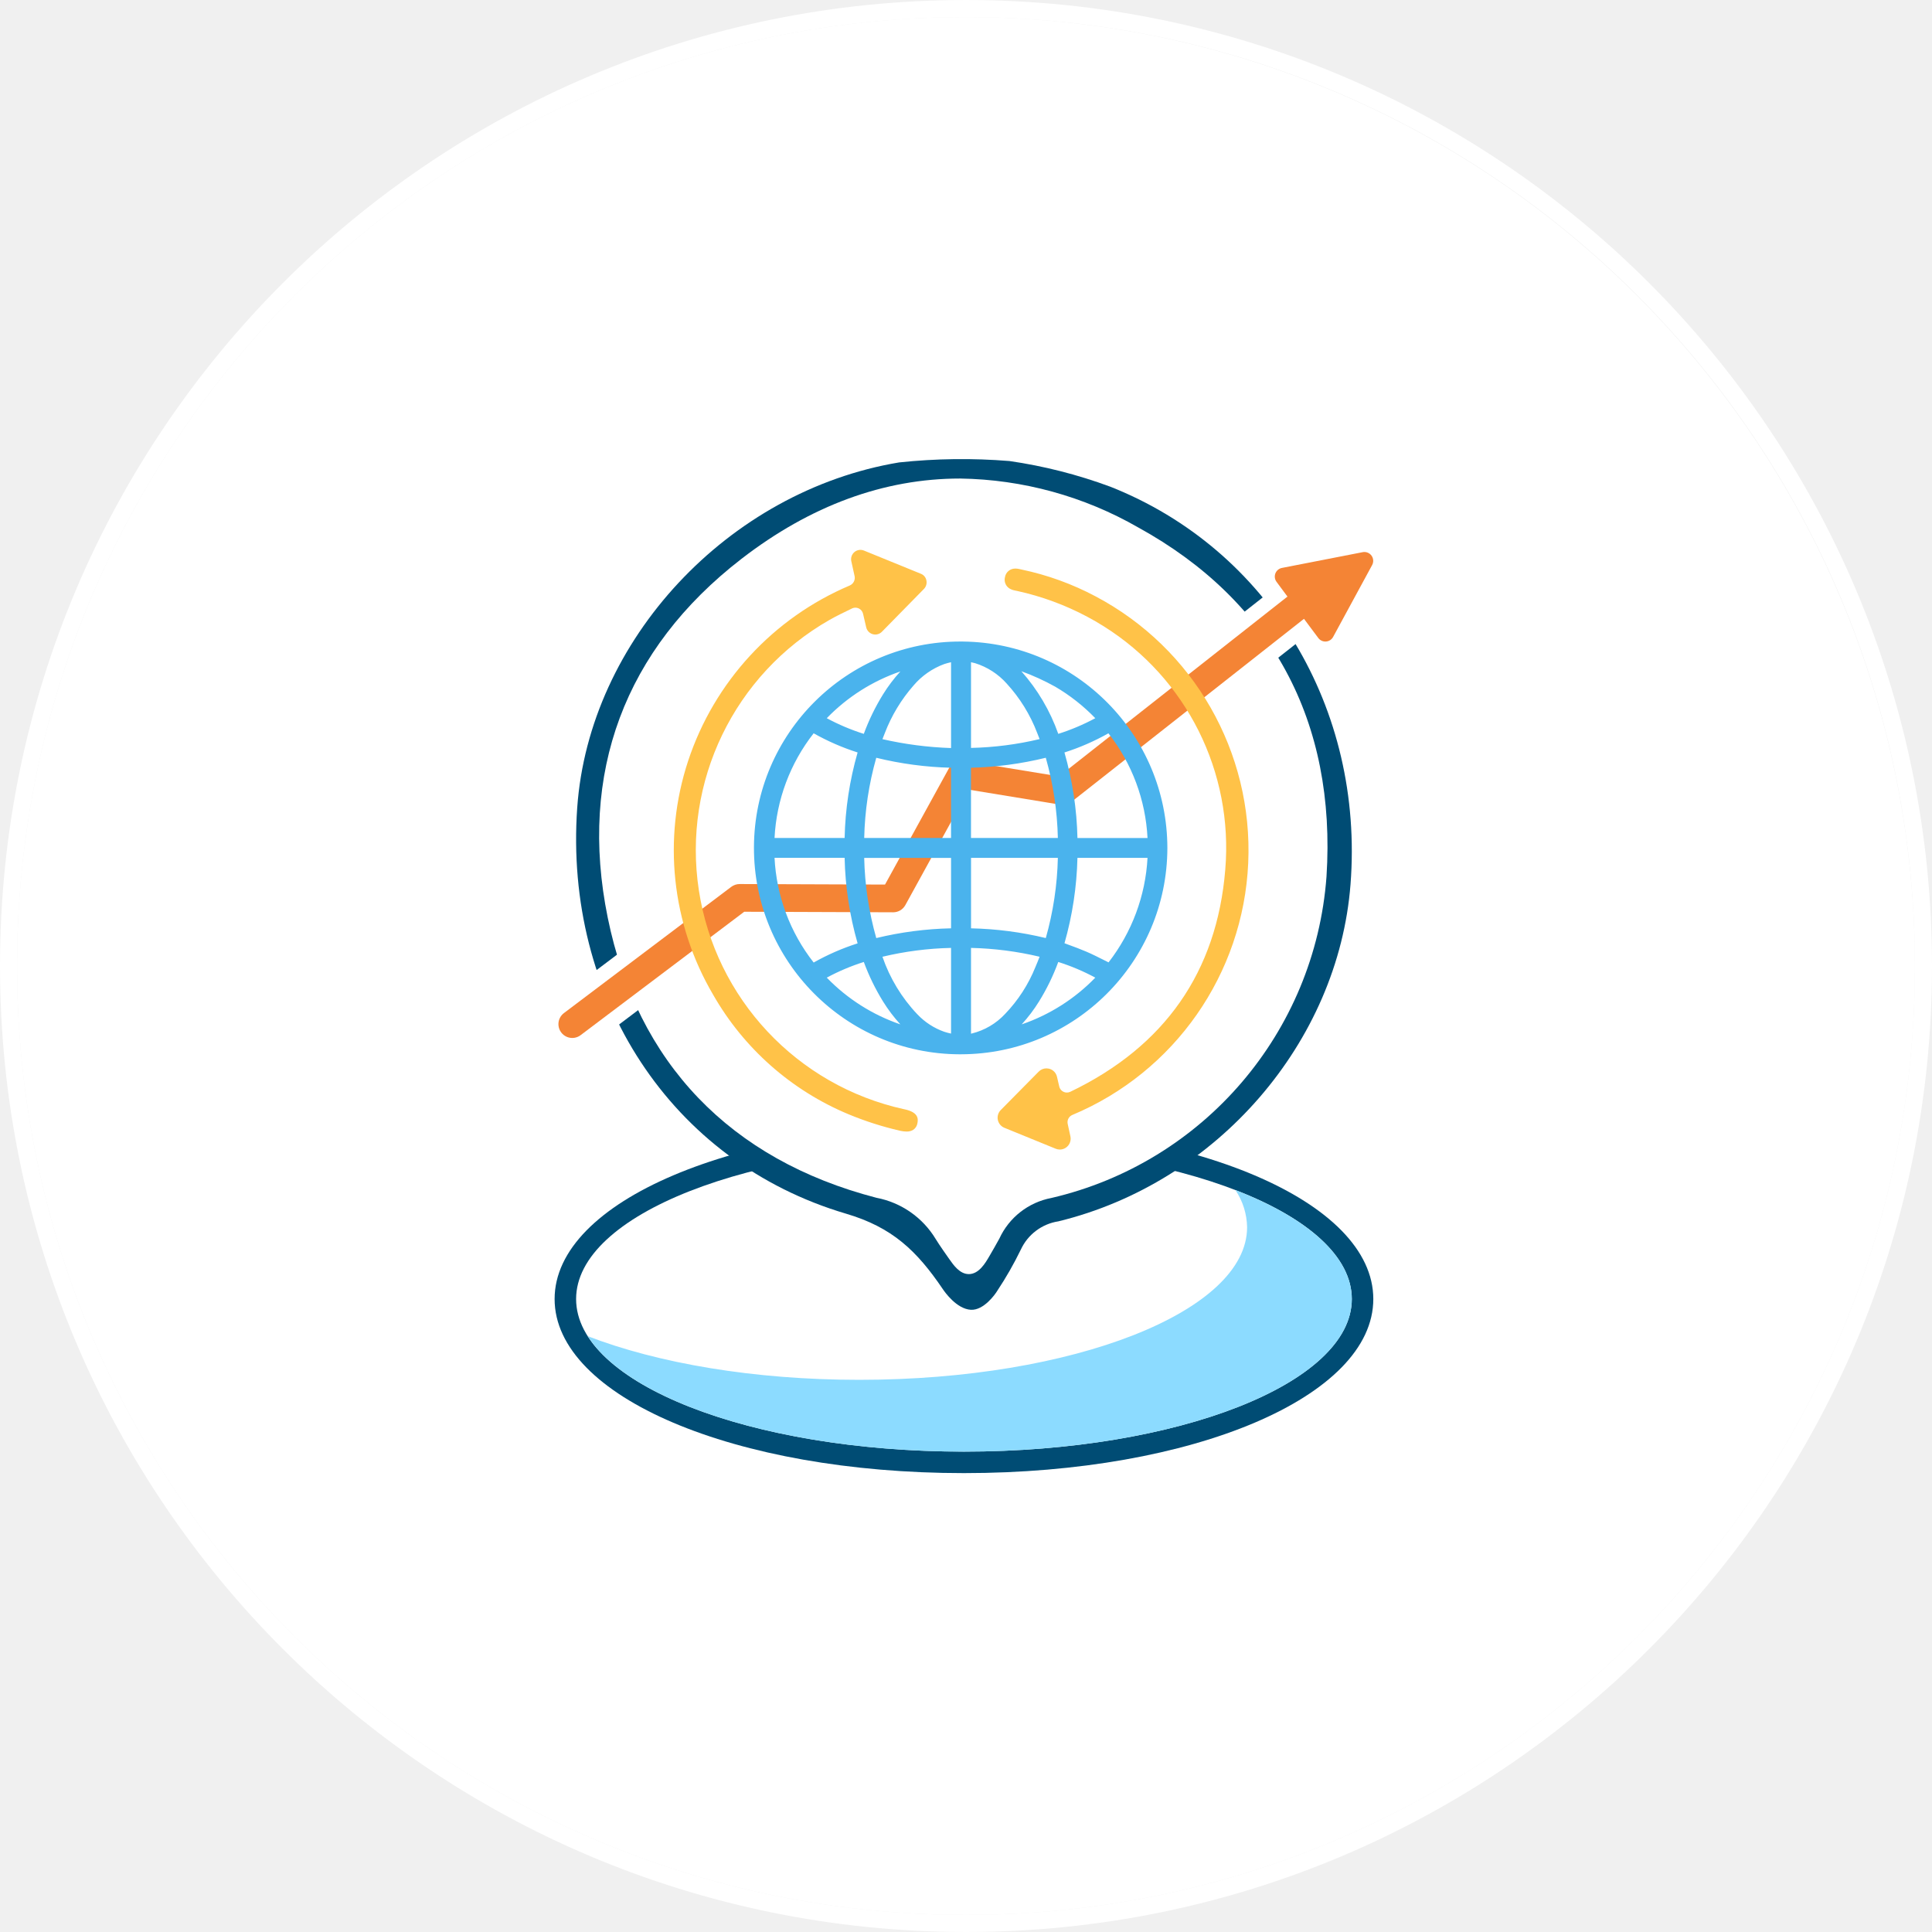
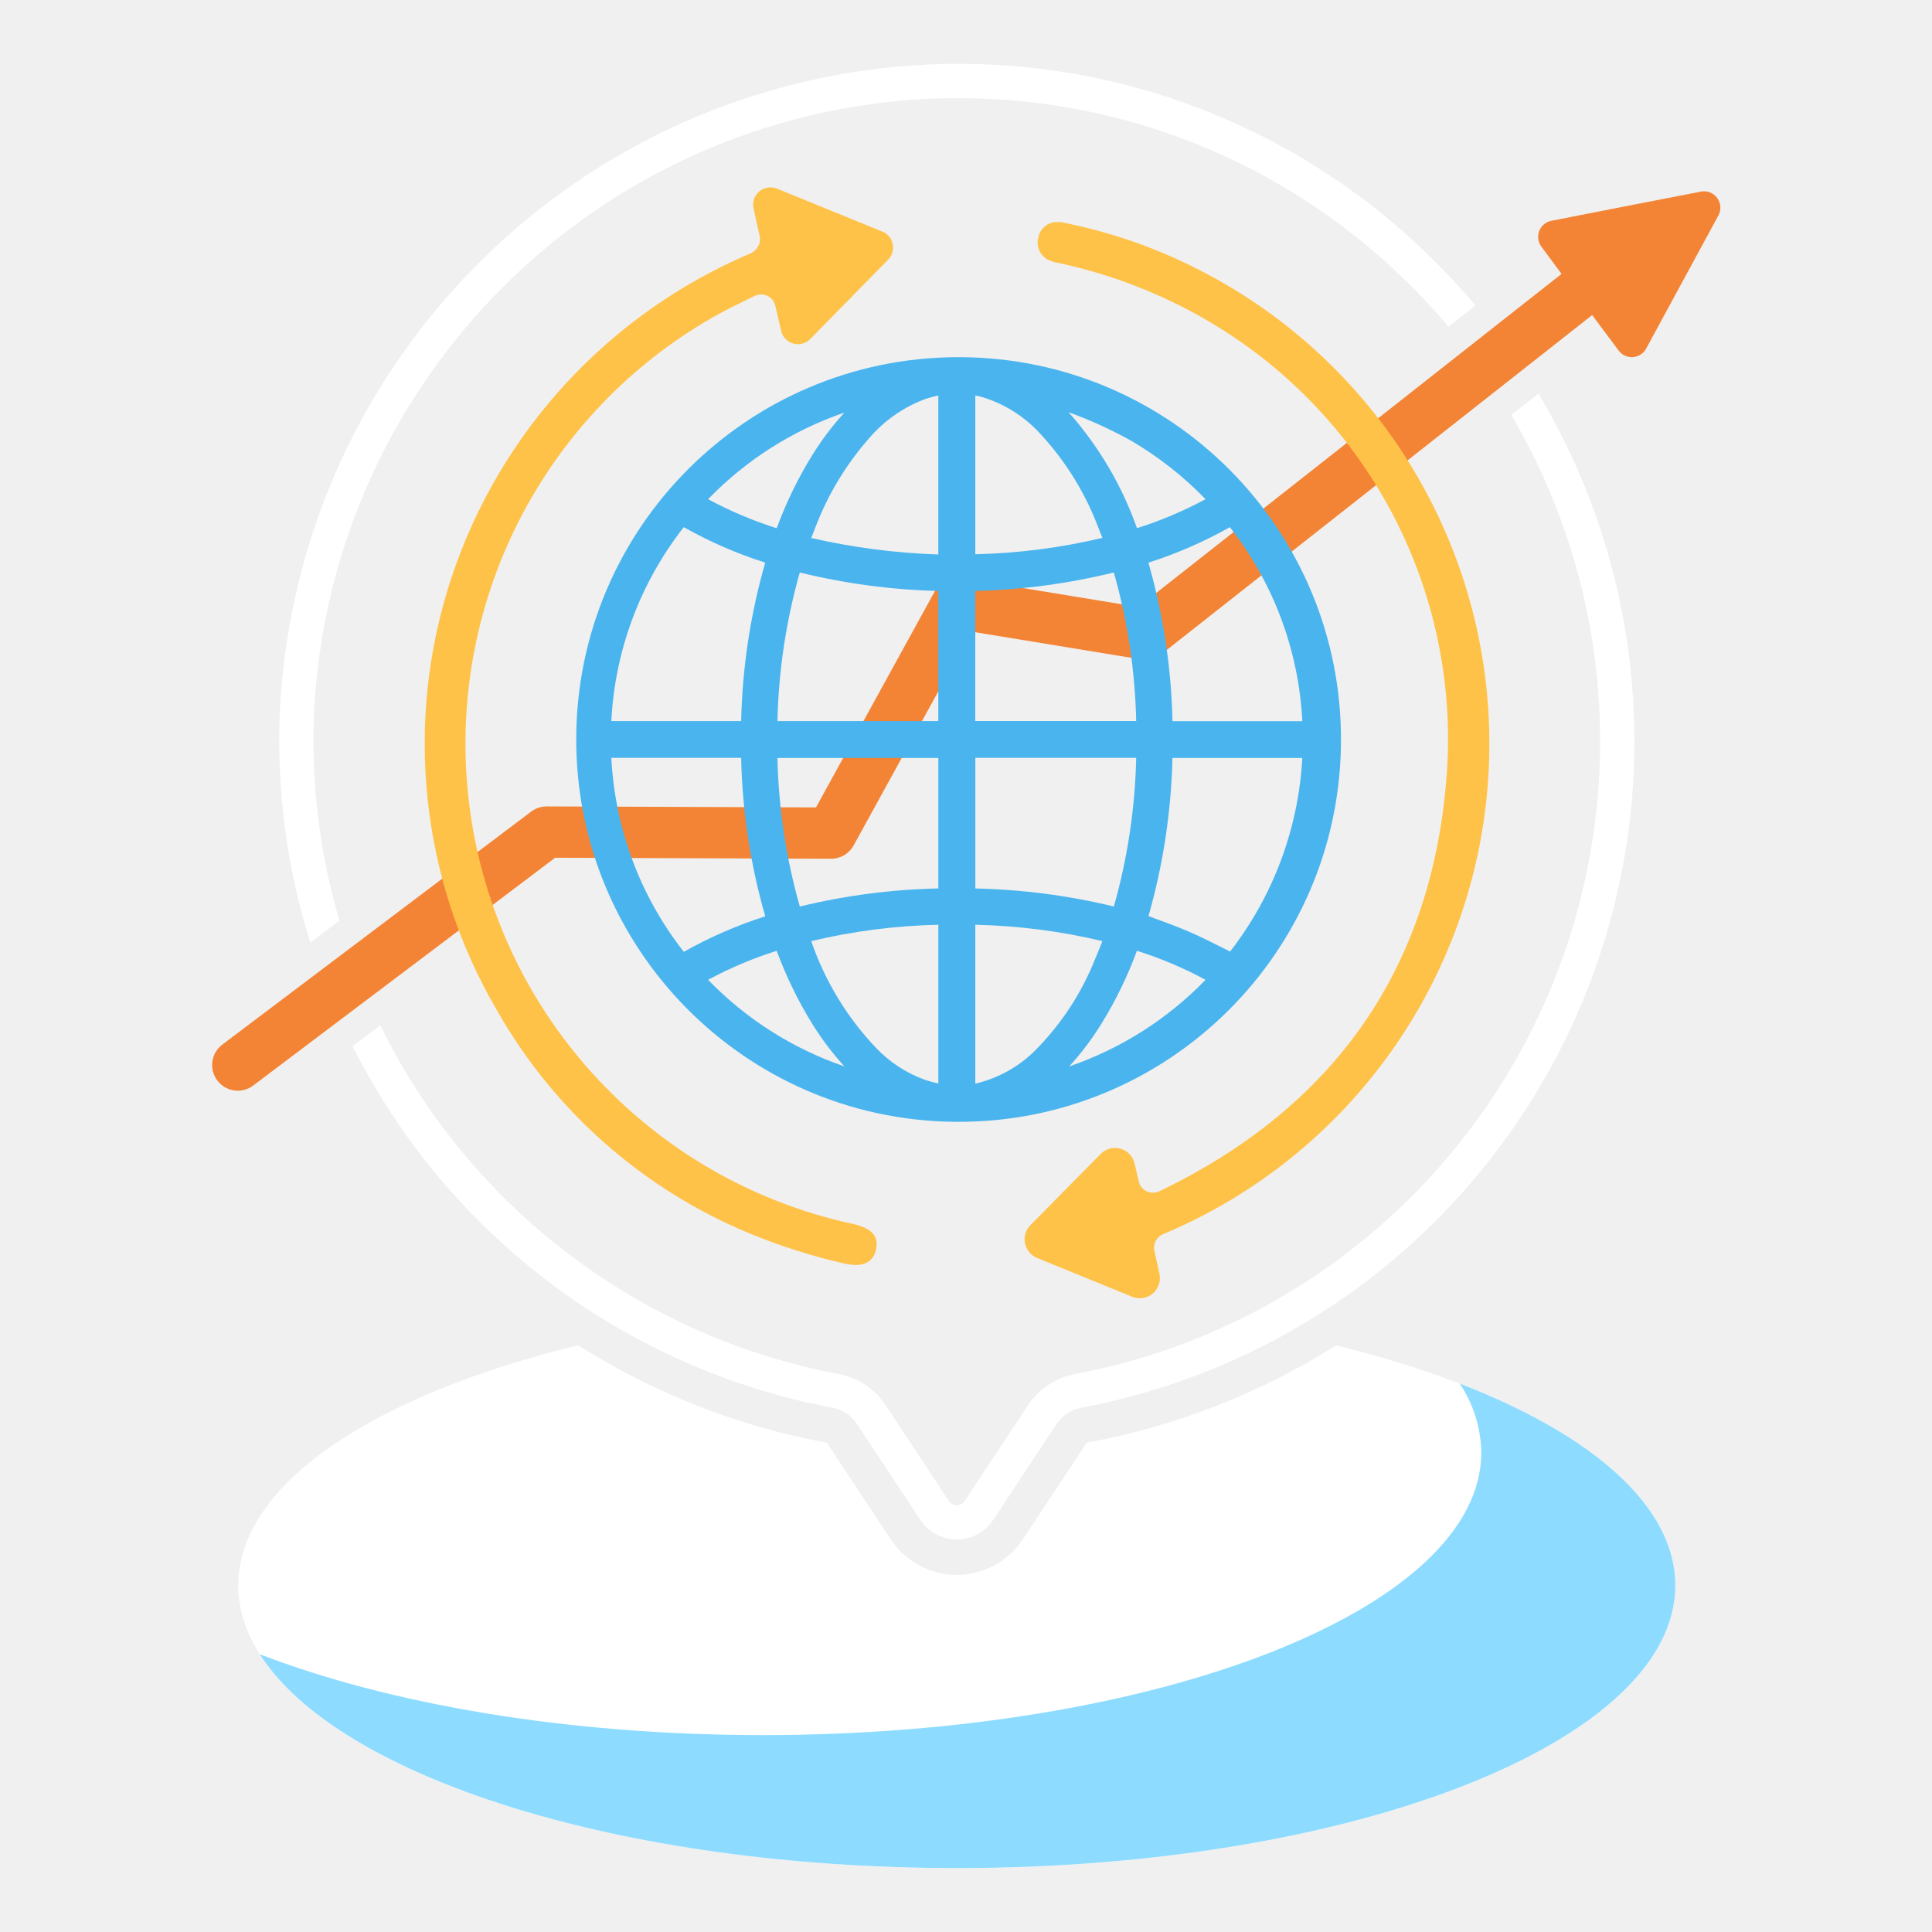
- <svg xmlns="http://www.w3.org/2000/svg" viewBox="0 0 160.012 160.012">
+ <svg xmlns="http://www.w3.org/2000/svg" viewBox="0 0 136 136">
  <defs>
-     <style>.a{fill:#fff}.c{fill:#004c74}.f{fill:#4ab3ed}.g{fill:#ffc248}</style>
+     <style>.a{fill:#fff;}.b{fill:#8ddcff;}.c{fill:#f48435;}.d{fill:#4ab4ee;}.e{fill:#ffc248;}</style>
  </defs>
-   <circle class="a" cx="80.006" cy="80.006" r="71.908" />
-   <circle cx="80.006" cy="80.006" r="79.297" style="fill:none;stroke:#fff;stroke-linecap:round;stroke-linejoin:round;stroke-width:1.417px" />
-   <path class="a" d="M80.006 160.006Zm0-158.595A78.594 78.594 0 1 0 158.6 80.006 78.684 78.684 0 0 0 80.006 1.41Z" />
-   <path class="c" d="M79.837 122.006c-19.011 0-33.903-6.333-33.903-14.418s14.892-14.417 33.903-14.417 33.903 6.333 33.903 14.417-14.892 14.418-33.903 14.418Z" />
-   <ellipse class="c" cx="79.837" cy="107.588" rx="33.27" ry="13.784" />
-   <ellipse class="a" cx="79.837" cy="107.588" rx="32.123" ry="12.637" />
-   <path d="M102.324 98.567a5.694 5.694 0 0 1 .963 3.076c0 6.98-14.382 12.637-32.124 12.637-8.757 0-16.691-1.38-22.486-3.616 3.492 5.493 16.116 9.562 31.16 9.562 17.741 0 32.123-5.658 32.123-12.638 0-3.534-3.692-6.728-9.636-9.021Z" style="fill:#8cdbff" />
-   <path class="c" d="M91.946 40.304c13.146 5.2 21.036 18.37 19.907 32.938-1.013 13.084-11.057 24.71-24.196 27.912a4.111 4.111 0 0 0-3.107 2.334 29.458 29.458 0 0 1-1.95 3.414c-.174.297-1.128 1.632-2.186 1.577-1.176-.062-2.16-1.461-2.324-1.705-2.168-3.202-4.201-5.128-8.018-6.254C55.535 96.231 46.706 82.534 47.806 66.9c.977-13.883 12.498-26.242 26.662-28.602a48.937 48.937 0 0 1 9.135-.115 40.888 40.888 0 0 1 8.343 2.122Z" />
-   <path class="a" d="M80.233 105.523c-.742 0-1.265-.748-1.612-1.244l-.062-.088c-.032-.045-.782-1.103-1.061-1.569a7.337 7.337 0 0 0-4.915-3.42C60.475 96.054 52.78 88.03 50.333 75.998c-2.433-11.96 1.395-22.233 11.07-29.708 5.715-4.417 11.813-6.657 18.124-6.657a30.494 30.494 0 0 1 14.744 4.052c11.03 6.067 16.422 16.068 15.592 28.92a29.562 29.562 0 0 1-22.787 26.614 5.962 5.962 0 0 0-4.31 3.369 61.081 61.081 0 0 1-.828 1.457c-.33.567-.862 1.48-1.705 1.48Z" />
-   <path class="a" d="M80.233 104.89c-.447 0-.9-.7-1.157-1.065 0 0-.765-1.079-1.036-1.529a7.916 7.916 0 0 0-5.298-3.707c-11.858-3.084-19.392-10.94-21.788-22.718-2.382-11.708 1.365-21.763 10.835-29.08 5.603-4.33 11.571-6.525 17.738-6.525a29.866 29.866 0 0 1 14.439 3.973c10.8 5.94 16.078 15.735 15.265 28.325a28.927 28.927 0 0 1-22.298 26.038 6.607 6.607 0 0 0-4.727 3.69c-.22.414-.815 1.432-.815 1.432-.246.421-.67 1.166-1.158 1.166Z" />
-   <path class="a" d="M114.671 45.457a1.94 1.94 0 0 0-2.04-.917c-1.875.36-5.021.976-6.695 1.307a1.944 1.944 0 0 0-1.186 3.064l.203.275-17.572 13.832-7.378-1.209a2.36 2.36 0 0 0-2.45 1.192l-4.97 9.045-11.337-.042a2.395 2.395 0 0 0-1.412.476l-13.83 10.433a2.36 2.36 0 0 0-.463 3.305 2.371 2.371 0 0 0 1.885.94 2.342 2.342 0 0 0 1.42-.476l13.196-9.954 11.933.044a2.36 2.36 0 0 0 2.069-1.224l4.842-8.811 6.76 1.108a2.365 2.365 0 0 0 1.838-.475l18.286-14.394.442.591a1.93 1.93 0 0 0 1.556.78 1.943 1.943 0 0 0 1.71-1.017l3.23-5.95a1.928 1.928 0 0 0-.037-1.923Z" />
-   <path d="M112.86 45.732c-1.872.36-5.016.975-6.688 1.305a.73.73 0 0 0-.446 1.153l.904 1.22-18.918 14.892-7.905-1.295a1.149 1.149 0 0 0-1.19.579l-5.318 9.676-12.039-.044a1.163 1.163 0 0 0-.694.231l-13.83 10.433a1.147 1.147 0 1 0 1.38 1.831l13.522-10.2 12.333.045h.005a1.147 1.147 0 0 0 1.005-.594l5.256-9.563 7.602 1.246a1.15 1.15 0 0 0 .895-.23l19.264-15.165 1.185 1.587a.73.73 0 0 0 1.229-.088l3.23-5.95a.732.732 0 0 0-.782-1.07Z" style="fill:#f48435" />
-   <path class="f" d="M96.283 70.237a16.69 16.69 0 1 1-16.526-16.701 16.72 16.72 0 0 1 16.526 16.701ZM72.3 78.177a28.773 28.773 0 0 1 6.87-.9v-6.626h-8.007a27.138 27.138 0 0 0 1.137 7.526Zm7.722-7.53v6.633a28.76 28.76 0 0 1 6.869.896 27.105 27.105 0 0 0 1.133-7.529Zm-.854-.842v-6.611a28.863 28.863 0 0 1-6.869-.918 27.104 27.104 0 0 0-1.134 7.528Zm7.721-7.53a28.93 28.93 0 0 1-6.87.92v6.607h8.006a27.107 27.107 0 0 0-1.136-7.528Zm-19.6-2.066a15.873 15.873 0 0 0-3.56 9.595h6.617a27.726 27.726 0 0 1 1.18-7.747 19.04 19.04 0 0 1-4.238-1.848Zm28.172 9.599a15.873 15.873 0 0 0-3.56-9.598 19.086 19.086 0 0 1-4.24 1.848 27.743 27.743 0 0 1 1.184 7.75Zm-31.733.837a15.87 15.87 0 0 0 3.561 9.597 19.103 19.103 0 0 1 4.238-1.848 27.744 27.744 0 0 1-1.183-7.749Zm28.2 9.565a15.838 15.838 0 0 0 3.532-9.56h-6.617a27.663 27.663 0 0 1-1.171 7.716c.736.28 1.457.523 2.153.825.703.304 1.38.666 2.102 1.019Zm-5.29-18.718c-.127-.33-.239-.636-.362-.935a13.349 13.349 0 0 0-2.612-4.225 6.225 6.225 0 0 0-2.791-1.791c-.276-.079-.563-.121-.853-.182v7.995a27.66 27.66 0 0 0 6.619-.862Zm-7.469-7.15c-.382.094-.748.159-1.096.277a6.49 6.49 0 0 0-2.71 1.885 13.616 13.616 0 0 0-2.45 4.054c-.125.305-.238.614-.356.922a26.424 26.424 0 0 0 6.612.857Zm0 23.756a27.552 27.552 0 0 0-6.616.863 14.15 14.15 0 0 0 3.135 5.325 6.093 6.093 0 0 0 2.385 1.547c.352.117.72.183 1.097.275Zm.85 7.985c.196-.033.377-.055.554-.094a5.987 5.987 0 0 0 2.956-1.73 12.69 12.69 0 0 0 2.594-4.006c.183-.421.344-.851.52-1.292a27.672 27.672 0 0 0-6.623-.863Zm11.336-26.502a15.847 15.847 0 0 0-3.764-3.058 15.54 15.54 0 0 0-4.48-1.744 14.044 14.044 0 0 1 4.297 6.497 18.077 18.077 0 0 0 3.947-1.695Zm-8.248 26.107a15.807 15.807 0 0 0 8.252-4.814 18.002 18.002 0 0 0-3.958-1.7 18.028 18.028 0 0 1-1.688 3.558 11.188 11.188 0 0 1-2.606 2.956Zm-7.025-30.924a15.805 15.805 0 0 0-8.252 4.814 18.007 18.007 0 0 0 3.957 1.7 18.154 18.154 0 0 1 1.69-3.56 11.192 11.192 0 0 1 2.605-2.954Zm-.006 30.921a11.23 11.23 0 0 1-2.595-2.944 18.267 18.267 0 0 1-1.695-3.567 18.012 18.012 0 0 0-3.955 1.7 15.8 15.8 0 0 0 8.245 4.811Z" />
-   <path class="f" d="M79.593 87.319h-.115a17.093 17.093 0 0 1 .118-34.186l.165.001a17.124 17.124 0 0 1 16.923 17.104 17.121 17.121 0 0 1-17.091 17.08Zm-.475-33.376a16.29 16.29 0 0 0 .366 32.573h.109A16.319 16.319 0 0 0 95.88 70.238v-.002a16.32 16.32 0 0 0-16.128-16.299c-.184-.002-.37 0-.553.004a.401.401 0 0 1 .37.4v7.996a.402.402 0 0 1-.359.4 26.455 26.455 0 0 1-6.785-.878.401.401 0 0 1-.267-.43.403.403 0 0 1-.489.232 18.394 18.394 0 0 1-4.044-1.737.402.402 0 0 1-.09-.618 16.289 16.289 0 0 1 8.456-4.933.401.401 0 0 1 .335.708 7.991 7.991 0 0 0-.13.103 6.074 6.074 0 0 1 1.748-.945 7.684 7.684 0 0 1 .774-.205c.116-.026.234-.053.353-.082a.413.413 0 0 1 .046-.009Zm-6.032 7.275a29.94 29.94 0 0 0 5.682.737v-7.109a5.83 5.83 0 0 0-.566.153 6.096 6.096 0 0 0-2.541 1.775 13.051 13.051 0 0 0-2.377 3.937c-.069.168-.134.337-.198.507Zm-4.611-1.735a17.713 17.713 0 0 0 3.067 1.297 18.056 18.056 0 0 1 1.595-3.275 12.847 12.847 0 0 1 1.433-1.894 15.455 15.455 0 0 0-6.095 3.872ZM79.17 86.51a.407.407 0 0 1-.096-.012 16.736 16.736 0 0 0-.347-.08 8.034 8.034 0 0 1-.78-.204 5.927 5.927 0 0 1-1.732-.93l.106.084a.401.401 0 0 1-.336.708 16.289 16.289 0 0 1-8.449-4.93.401.401 0 0 1 .09-.617 18.408 18.408 0 0 1 4.042-1.738.4.4 0 0 1 .488.23.402.402 0 0 1 .295-.448 27.82 27.82 0 0 1 6.713-.876.407.407 0 0 1 .287.115.401.401 0 0 1 .12.286v8.01a.4.4 0 0 1-.401.402Zm-6.084-7.27a13.093 13.093 0 0 0 2.886 4.762 5.674 5.674 0 0 0 2.228 1.45c.18.06.37.107.568.152v-7.096a26.992 26.992 0 0 0-5.682.732Zm-4.611 1.73a15.465 15.465 0 0 0 6.093 3.87 12.962 12.962 0 0 1-1.426-1.885 18.19 18.19 0 0 1-1.6-3.283 17.807 17.807 0 0 0-3.067 1.298Zm11.545 5.515a.401.401 0 0 1-.402-.402v-7.985a.4.4 0 0 1 .12-.286.461.461 0 0 1 .288-.115 27.967 27.967 0 0 1 6.719.876.412.412 0 0 0 .774.217 18.4 18.4 0 0 1 4.044 1.739.402.402 0 0 1 .091.617 16.292 16.292 0 0 1-8.456 4.933.401.401 0 0 1-.336-.708q.09-.07.178-.141a5.9 5.9 0 0 1-2.381 1.15 6.163 6.163 0 0 1-.392.07l-.18.029a.4.4 0 0 1-.067.005Zm.401-7.977v7.102l.064-.013a5.586 5.586 0 0 0 2.76-1.622 12.144 12.144 0 0 0 2.51-3.882c.122-.28.234-.565.347-.854a27.131 27.131 0 0 0-5.681-.731Zm7.226 1.164a17.968 17.968 0 0 1-1.594 3.273 12.83 12.83 0 0 1-1.434 1.896 15.458 15.458 0 0 0 6.096-3.871 17.716 17.716 0 0 0-3.068-1.298Zm-20.357.971a.402.402 0 0 1-.314-.15 16.363 16.363 0 0 1-3.65-9.833.402.402 0 0 1 .402-.416h6.616a.401.401 0 0 1 .402.394 27.303 27.303 0 0 0 1.08 7.359 27.607 27.607 0 0 1-1.064-7.338.401.401 0 0 1 .401-.41h8.007a.401.401 0 0 1 .4.402v6.627a.401.401 0 0 1-.394.401 28.185 28.185 0 0 0-6.775.886.403.403 0 0 1-.483-.265.401.401 0 0 1-.272.477 18.71 18.71 0 0 0-4.15 1.809.4.4 0 0 1-.206.057Zm-3.141-9.597a15.292 15.292 0 0 0 3.24 8.673 19.437 19.437 0 0 1 3.64-1.588 27.913 27.913 0 0 1-1.076-7.085Zm7.425.007a26.575 26.575 0 0 0 1 6.64 28.944 28.944 0 0 1 6.194-.808v-5.832Zm20.353 9.558a.398.398 0 0 1-.176-.04 68.252 68.252 0 0 1-.658-.328 28.04 28.04 0 0 0-1.428-.684c-.471-.204-.95-.38-1.457-.566-.225-.082-.451-.165-.679-.252a.401.401 0 0 1-.244-.482l-.01.034a.4.4 0 0 1-.485.271 28.175 28.175 0 0 0-6.774-.883.401.401 0 0 1-.396-.402v-6.632a.401.401 0 0 1 .402-.401h8.002a.402.402 0 0 1 .402.408 27.426 27.426 0 0 1-1.13 7.566 27.438 27.438 0 0 0 1.146-7.577.401.401 0 0 1 .401-.395h6.617a.401.401 0 0 1 .401.416 16.296 16.296 0 0 1-3.62 9.796.401.401 0 0 1-.314.151Zm-3.764-2.49.32.119c.497.181 1.009.37 1.502.583.497.215.969.452 1.468.703l.36.18a15.466 15.466 0 0 0 3.227-8.655h-5.804a28.225 28.225 0 0 1-1.073 7.07Zm-7.74-1.235a28.915 28.915 0 0 1 6.192.806 26.535 26.535 0 0 0 .999-6.644h-7.191Zm15.038-6.677h-6.616a.402.402 0 0 1-.402-.394 27.32 27.32 0 0 0-1.079-7.354 27.548 27.548 0 0 1 1.062 7.334.401.401 0 0 1-.401.409h-8.007a.401.401 0 0 1-.401-.402v-6.606a.401.401 0 0 1 .393-.402 28.375 28.375 0 0 0 6.777-.908.392.392 0 0 0 .756-.212 18.686 18.686 0 0 0 4.15-1.808.402.402 0 0 1 .52.093 16.361 16.361 0 0 1 3.65 9.834.402.402 0 0 1-.402.416Zm-6.224-.803h5.803a15.295 15.295 0 0 0-3.239-8.672 19.432 19.432 0 0 1-3.641 1.587 27.922 27.922 0 0 1 1.077 7.085Zm-8.818-.005h7.195a26.515 26.515 0 0 0-.999-6.642 29.12 29.12 0 0 1-6.196.828Zm-1.251.805h-8.004a.402.402 0 0 1-.4-.408 27.434 27.434 0 0 1 1.134-7.585 27.171 27.171 0 0 0-1.151 7.597.401.401 0 0 1-.401.395h-6.617a.401.401 0 0 1-.401-.416 16.364 16.364 0 0 1 3.646-9.83.4.4 0 0 1 .52-.094 18.675 18.675 0 0 0 4.151 1.808.401.401 0 0 1 .268.491l.002-.006a.402.402 0 0 1 .486-.27 28.273 28.273 0 0 0 6.774.904.401.401 0 0 1 .394.401v6.611a.401.401 0 0 1-.401.402Zm-7.593-.803h7.191v-5.817a28.996 28.996 0 0 1-6.192-.826 26.526 26.526 0 0 0-.999 6.643Zm-7.426 0h5.804a27.903 27.903 0 0 1 1.076-7.083 19.404 19.404 0 0 1-3.641-1.587 15.293 15.293 0 0 0-3.239 8.67Zm15.872-6.648a.402.402 0 0 1-.402-.401v-7.995a.401.401 0 0 1 .484-.393c.09.019.18.036.27.053.198.038.404.078.61.136a5.908 5.908 0 0 1 1.84.905.402.402 0 0 1 .28-.682h.016a15.736 15.736 0 0 1 4.674 1.798 16.361 16.361 0 0 1 3.86 3.135.401.401 0 0 1-.094.615 18.482 18.482 0 0 1-4.033 1.734.278.278 0 1 0-.53.015.4.4 0 0 1-.256.205 27.924 27.924 0 0 1-6.714.875Zm.4-7.909v7.098a27.09 27.09 0 0 0 5.681-.731 19.39 19.39 0 0 0-.197-.503 12.813 12.813 0 0 0-2.532-4.1 5.822 5.822 0 0 0-2.61-1.683 4.458 4.458 0 0 0-.341-.08Zm4.17.748a15.668 15.668 0 0 1 3.058 5.186 17.844 17.844 0 0 0 3.065-1.297 15.544 15.544 0 0 0-3.326-2.614 19.437 19.437 0 0 0-2.797-1.275Z" />
-   <path class="g" d="M75.076 93.716a2.348 2.348 0 0 1-.467-.052l-.092-.02a26.67 26.67 0 0 1-4.242-1.359 23.179 23.179 0 0 1-11.219-9.913 23.623 23.623 0 0 1-2.06-19.364A23.939 23.939 0 0 1 70.37 48.495a.692.692 0 0 0 .415-.754l-.278-1.26a.773.773 0 0 1 1.048-.882l4.712 1.921a.737.737 0 0 1 .46.557.776.776 0 0 1-.206.701l-3.477 3.543a.767.767 0 0 1-.706.216l-.056-.013a.77.77 0 0 1-.542-.57l-.26-1.12a.649.649 0 0 0-.35-.44.67.67 0 0 0-.152-.051.648.648 0 0 0-.413.05l-.056.028c-.632.305-1.23.593-1.806.92a21.964 21.964 0 0 0 6.172 40.526l.059.011c1.081.239 1.13.732 1.052 1.136a.821.821 0 0 1-.348.56 1.004 1.004 0 0 1-.562.142ZM87.776 95.208a.901.901 0 0 1-.181-.019.886.886 0 0 1-.16-.049l-4.252-1.735a.902.902 0 0 1-.3-1.467l3.145-3.185a.892.892 0 0 1 .638-.268.902.902 0 0 1 .182.019l.066.015a.895.895 0 0 1 .628.662l.186.804a.653.653 0 0 0 .503.49.673.673 0 0 0 .131.013.659.659 0 0 0 .28-.063c7.827-3.756 12.145-9.945 12.836-18.397A21.647 21.647 0 0 0 91.412 51.87c-.447-.281-.909-.55-1.373-.796a22.692 22.692 0 0 0-5.796-2.13l-.175-.035a1.414 1.414 0 0 1-.344-.106.861.861 0 0 1-.486-1.023.847.847 0 0 1 .83-.689l.048-.001a1.384 1.384 0 0 1 .274.032l.203.045a23.196 23.196 0 0 1 6.15 2.228 23.776 23.776 0 0 1-1.935 42.95.652.652 0 0 0-.38.735l.225 1.036a.901.901 0 0 1-.877 1.092Z" />
+   <path class="a" d="M94.056,94.707a49.903,49.903,0,0,1-17.411,6.825.319.319,0,0,0-.197.098l-4.449,6.732a5.571,5.571,0,0,1-9.297-.001l-4.45-6.733a.207.207,0,0,0-.075-.074A49.502,49.502,0,0,1,40.689,94.696c-14.355,3.511-23.919,9.767-23.919,16.906,0,10.99,22.646,19.898,50.58,19.898,27.935,0,50.58-8.909,50.58-19.898C117.93,104.47,108.385,98.22,94.056,94.707Z" />
+   <path class="b" d="M102.757,97.397a8.966,8.966,0,0,1,1.516,4.843c0,10.989-22.646,19.898-50.58,19.898-13.789,0-26.283-2.173-35.407-5.693C23.785,125.093,43.663,131.5,67.35,131.5c27.935,0,50.58-8.909,50.58-19.898C117.93,106.037,112.117,101.008,102.757,97.397Z" />
+   <path class="a" d="M23.89,64.809a45.017,45.017,0,0,1-1.779-14.755,45.518,45.518,0,0,1,43.407-43.107q.927-.037,1.85-.037a44.908,44.908,0,0,1,31.365,12.637,46.428,46.428,0,0,1,3.236,3.447l1.893-1.491a48.78,48.78,0,0,0-3.46-3.694A47.332,47.332,0,0,0,65.422,4.539a47.942,47.942,0,0,0-45.718,45.404,47.391,47.391,0,0,0,2.14,16.409Z" />
+   <path class="a" d="M106.383,29.208a45.317,45.317,0,0,1-30.643,67.502,5.14,5.14,0,0,0-3.384,2.212l-4.45,6.734a.667.667,0,0,1-1.113,0l-4.449-6.734a5.051,5.051,0,0,0-3.266-2.191A45.324,45.324,0,0,1,26.766,72.175l-1.95,1.471a47.723,47.723,0,0,0,33.825,25.455,2.632,2.632,0,0,1,1.694,1.15l4.449,6.735a3.07,3.07,0,0,0,2.567,1.379h.001a3.065,3.065,0,0,0,2.565-1.38l4.45-6.734a2.752,2.752,0,0,1,1.819-1.172,47.73,47.73,0,0,0,32.111-71.376Z" />
+   <path class="c" d="M119.733,13.488c-2.948.567-7.898,1.536-10.53,2.056a1.151,1.151,0,0,0-.703,1.815c.403.545.895,1.211,1.423,1.922L80.135,42.728,67.689,40.688A1.809,1.809,0,0,0,65.815,41.6L57.441,56.836l-18.956-.07a1.832,1.832,0,0,0-1.094.364L15.615,73.558a1.806,1.806,0,0,0,2.174,2.883h0L39.08,60.379l19.42.072h.007a1.806,1.806,0,0,0,1.582-.936l8.276-15.057,11.971,1.962a1.811,1.811,0,0,0,1.408-.363L112.077,22.179c.694.932,1.351,1.813,1.866,2.5a1.151,1.151,0,0,0,1.934-.14c1.27-2.338,3.661-6.743,5.086-9.37a1.153,1.153,0,0,0-1.231-1.682Z" />
+   <path class="d" d="M67.616,25.143c-.087-.001-.173-.001-.26-.001a26.914,26.914,0,0,0-.185,53.826c.06.001.12.001.18.001a26.913,26.913,0,0,0,.265-53.826ZM82.536,50.765a43.963,43.963,0,0,0-1.696-11.157A30.593,30.593,0,0,0,86.574,37.109a24.081,24.081,0,0,1,5.1,13.656Zm-2.555,2.585a41.802,41.802,0,0,1-1.573,10.462,45.536,45.536,0,0,0-9.75-1.269V53.35Zm-11.329-2.594V41.602a45.856,45.856,0,0,0,9.756-1.304,41.758,41.758,0,0,1,1.573,10.458ZM68.655,65.096a42.713,42.713,0,0,1,8.946,1.152c-.179.455-.355.902-.547,1.344a19.122,19.122,0,0,1-3.953,6.113A8.797,8.797,0,0,1,68.756,76.258q-.05.011-.101.021ZM80.036,37.181a24.669,24.669,0,0,0-4.815-8.165A30.605,30.605,0,0,1,79.625,31.024a24.475,24.475,0,0,1,5.237,4.116A28.1,28.1,0,0,1,80.036,37.181Zm-2.436.682a42.659,42.659,0,0,1-8.944,1.151V27.839c.181.037.36.076.536.127a9.166,9.166,0,0,1,4.111,2.649,20.172,20.172,0,0,1,3.986,6.457C77.396,37.331,77.498,37.593,77.601,37.863Zm-.077,34.219a28.292,28.292,0,0,0,2.509-5.154h0A27.888,27.888,0,0,1,84.863,68.972a24.34,24.34,0,0,1-9.597,6.096A20.186,20.186,0,0,0,77.523,72.083Zm3.323-7.595A44.443,44.443,0,0,0,82.534,53.354h9.139a24.354,24.354,0,0,1-5.081,13.628q-.285-.142-.566-.283c-.787-.395-1.529-.768-2.313-1.107-.775-.337-1.582-.632-2.363-.918Q81.1,64.581,80.846,64.488ZM52.172,53.347a43.949,43.949,0,0,0,1.696,11.156,30.62,30.62,0,0,0-5.733,2.499,24.077,24.077,0,0,1-5.101-13.655Zm13.878-2.587H54.727a41.773,41.773,0,0,1,1.572-10.46,45.654,45.654,0,0,0,9.75,1.3Zm.003,2.597v9.183a45.577,45.577,0,0,0-9.753,1.273,41.84,41.84,0,0,1-1.574-10.456ZM49.845,68.972a28.039,28.039,0,0,1,4.829-2.043,28.631,28.631,0,0,0,2.519,5.169,20.408,20.408,0,0,0,2.246,2.968A24.351,24.351,0,0,1,49.845,68.972Zm7.261-2.723A42.493,42.493,0,0,1,66.053,65.096V76.269c-.312-.071-.611-.144-.895-.239a8.934,8.934,0,0,1-3.508-2.283A20.61,20.61,0,0,1,57.106,66.249ZM49.845,35.139a24.333,24.333,0,0,1,9.597-6.096,20.263,20.263,0,0,0-2.257,2.983,28.45,28.45,0,0,0-2.51,5.157,27.904,27.904,0,0,1-4.83-2.043Zm16.207,3.893a47.155,47.155,0,0,1-8.947-1.161v-0c.101-.267.203-.534.312-.798a20.547,20.547,0,0,1,3.742-6.199,9.596,9.596,0,0,1,4.002-2.795,9.159,9.159,0,0,1,.891-.24ZM48.133,37.108a30.558,30.558,0,0,0,5.734,2.498A43.939,43.939,0,0,0,52.173,50.758H43.034A24.081,24.081,0,0,1,48.133,37.108Z" />
+   <path class="e" d="M60.239,89.043a3.697,3.697,0,0,1-.735-.083l-.145-.032a41.994,41.994,0,0,1-6.68-2.138A36.497,36.497,0,0,1,35.015,71.18,37.196,37.196,0,0,1,31.77,40.69,37.693,37.693,0,0,1,52.828,17.838a1.09,1.09,0,0,0,.654-1.187l-.438-1.982a1.217,1.217,0,0,1,1.65-1.39l7.42,3.025a1.161,1.161,0,0,1,.723.876A1.221,1.221,0,0,1,62.514,18.284l-5.475,5.579a1.208,1.208,0,0,1-1.111.341l-.088-.021a1.213,1.213,0,0,1-.855-.896L54.578,21.521a1.021,1.021,0,0,0-.554-.692,1.055,1.055,0,0,0-.238-.081,1.02,1.02,0,0,0-.649.08l-.089.043c-.995.48-1.937.935-2.843,1.45A34.583,34.583,0,0,0,59.922,86.131l.093.017c1.703.376,1.781,1.153,1.656,1.788a1.293,1.293,0,0,1-.547.881A1.581,1.581,0,0,1,60.239,89.043Z" />
+   <path class="e" d="M80.236,91.391a1.419,1.419,0,0,1-.285-.029,1.393,1.393,0,0,1-.251-.077l-6.696-2.732a1.42,1.42,0,0,1-.471-2.311l4.95-5.014a1.405,1.405,0,0,1,1.006-.422,1.419,1.419,0,0,1,.285.029c.035.007.07.016.105.025a1.409,1.409,0,0,1,.989,1.042l.293,1.264a1.028,1.028,0,0,0,.791.772,1.06,1.06,0,0,0,.207.021,1.037,1.037,0,0,0,.442-.1c12.323-5.914,19.122-15.659,20.21-28.966A34.085,34.085,0,0,0,85.961,23.153c-.703-.443-1.431-.865-2.161-1.254a35.731,35.731,0,0,0-9.127-3.352l-.276-.056a2.227,2.227,0,0,1-.54-.168,1.356,1.356,0,0,1-.766-1.61A1.334,1.334,0,0,1,74.397,15.628l.077-.002a2.179,2.179,0,0,1,.432.051l.319.07a36.523,36.523,0,0,1,9.683,3.509,37.437,37.437,0,0,1-3.047,67.626A1.026,1.026,0,0,0,81.261,88.04l.356,1.632a1.419,1.419,0,0,1-1.381,1.719Z" />
</svg>
